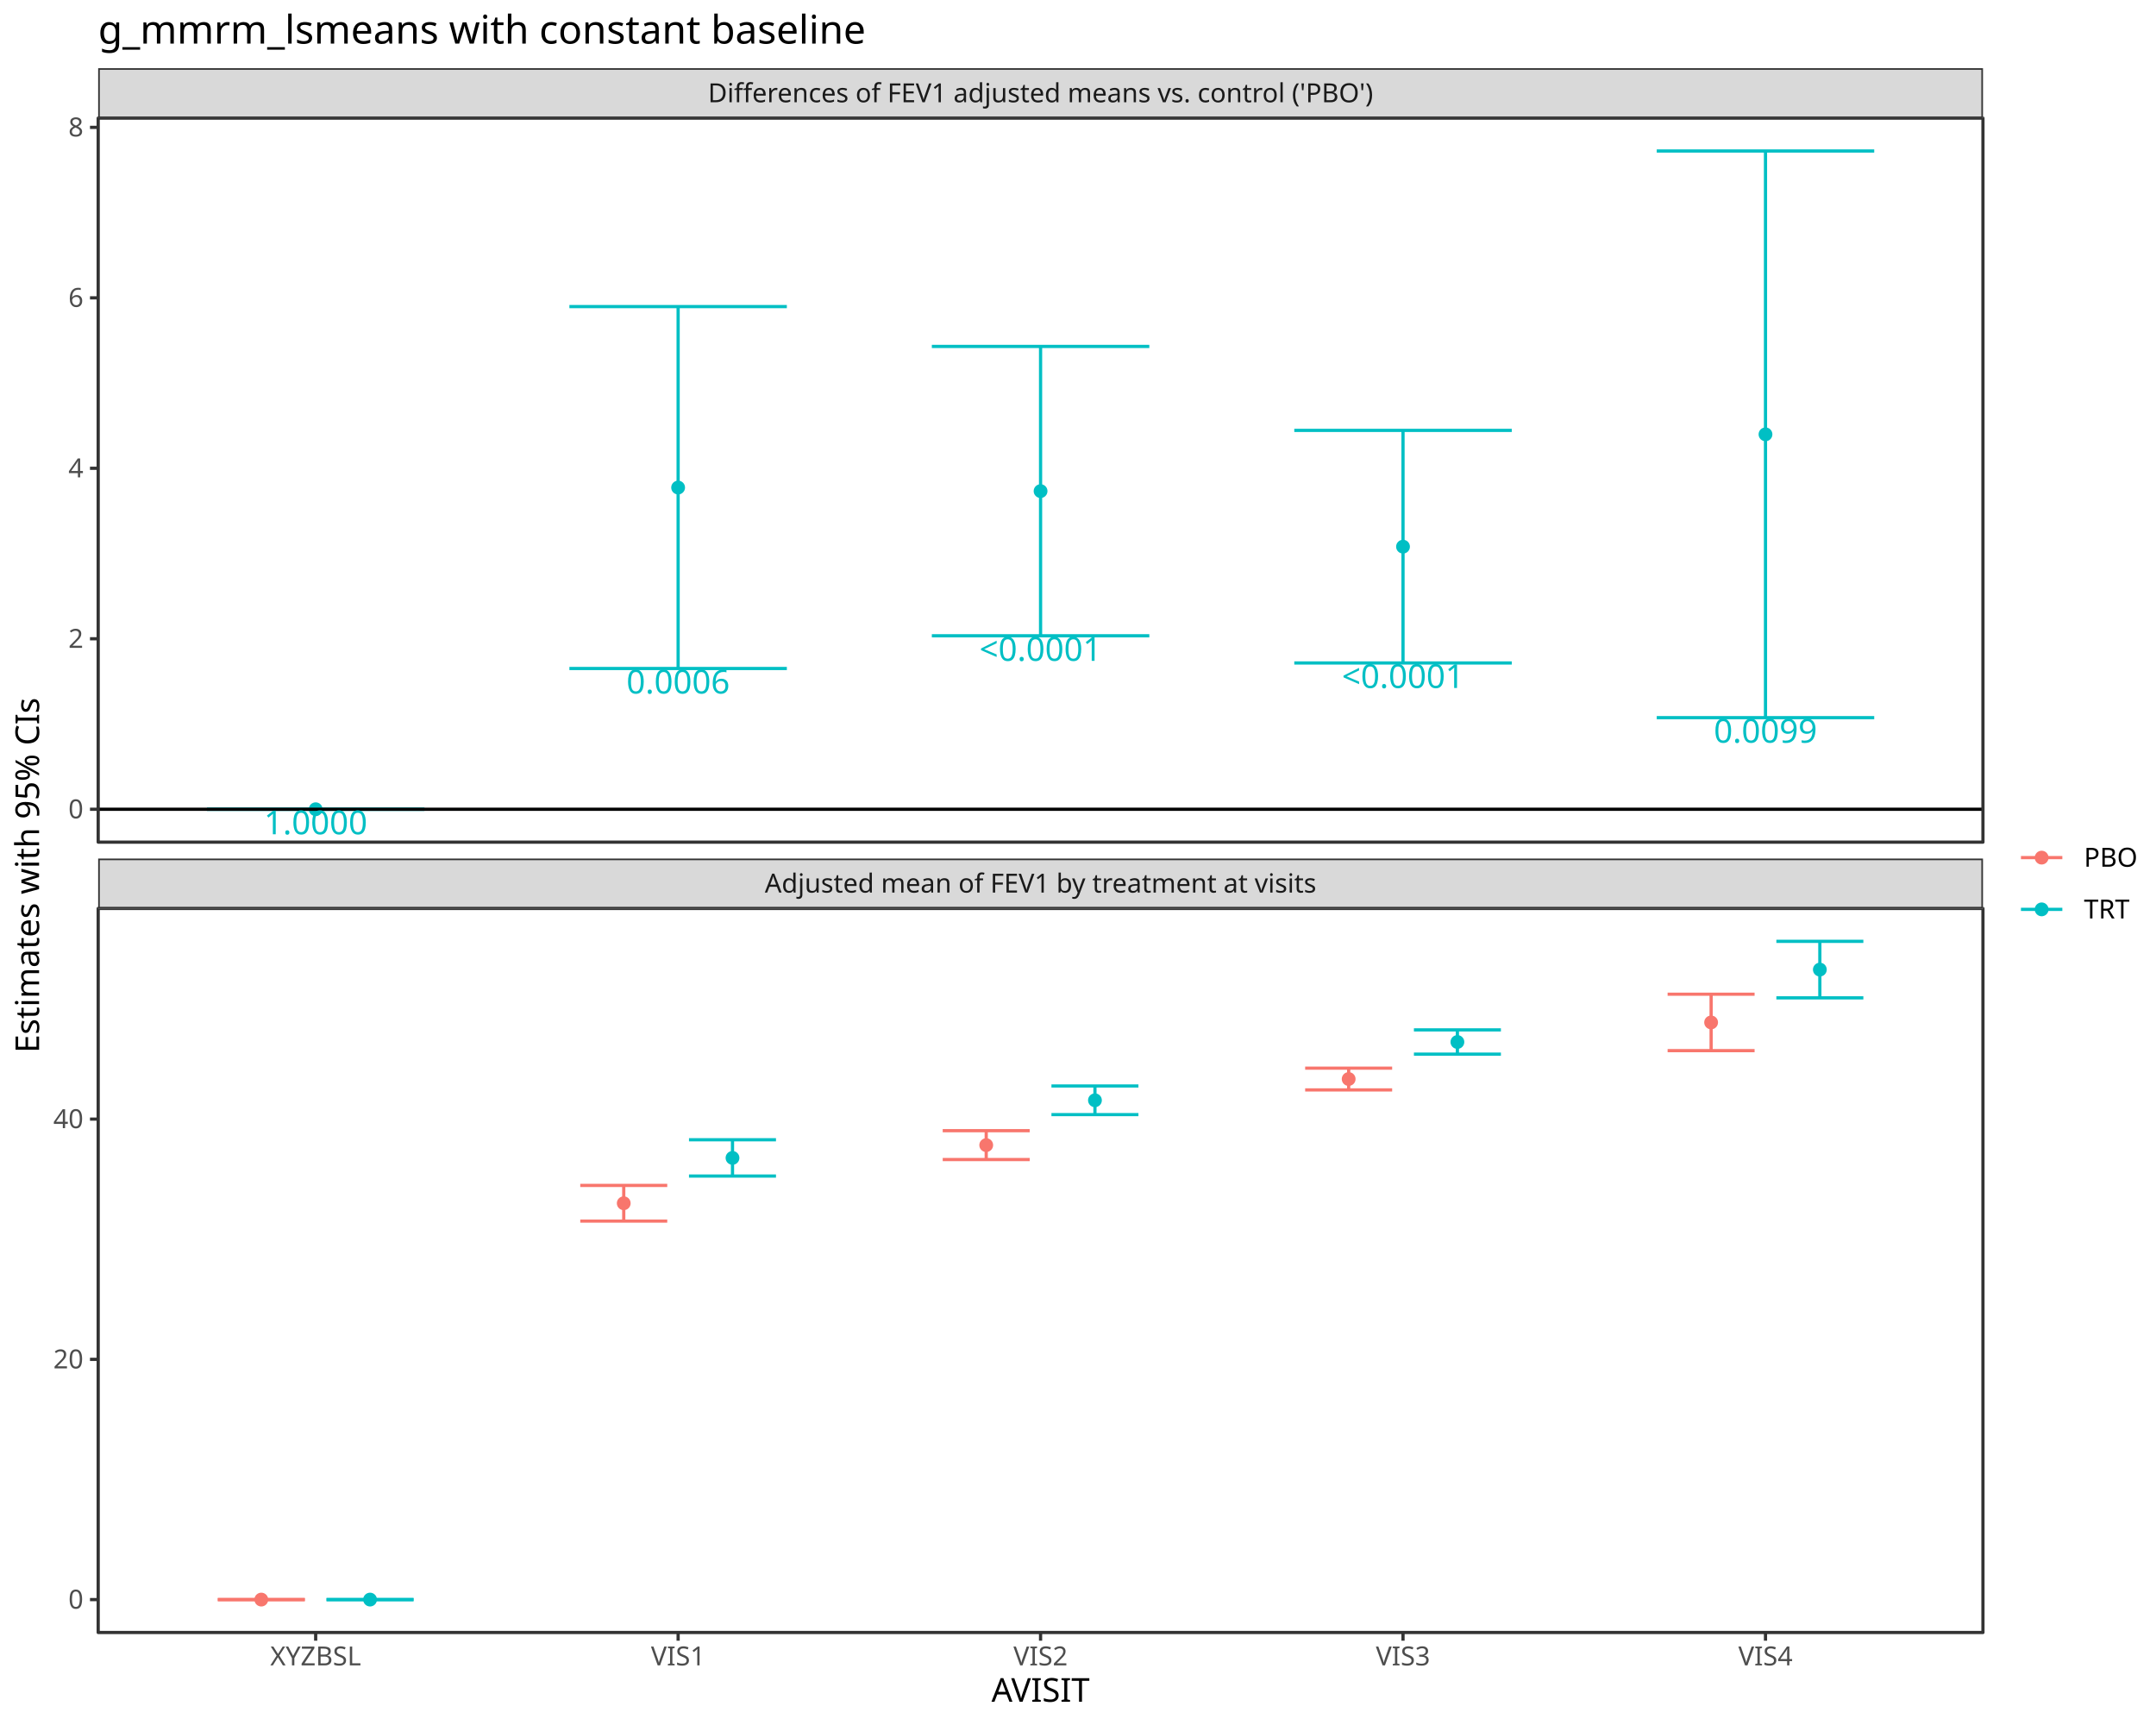
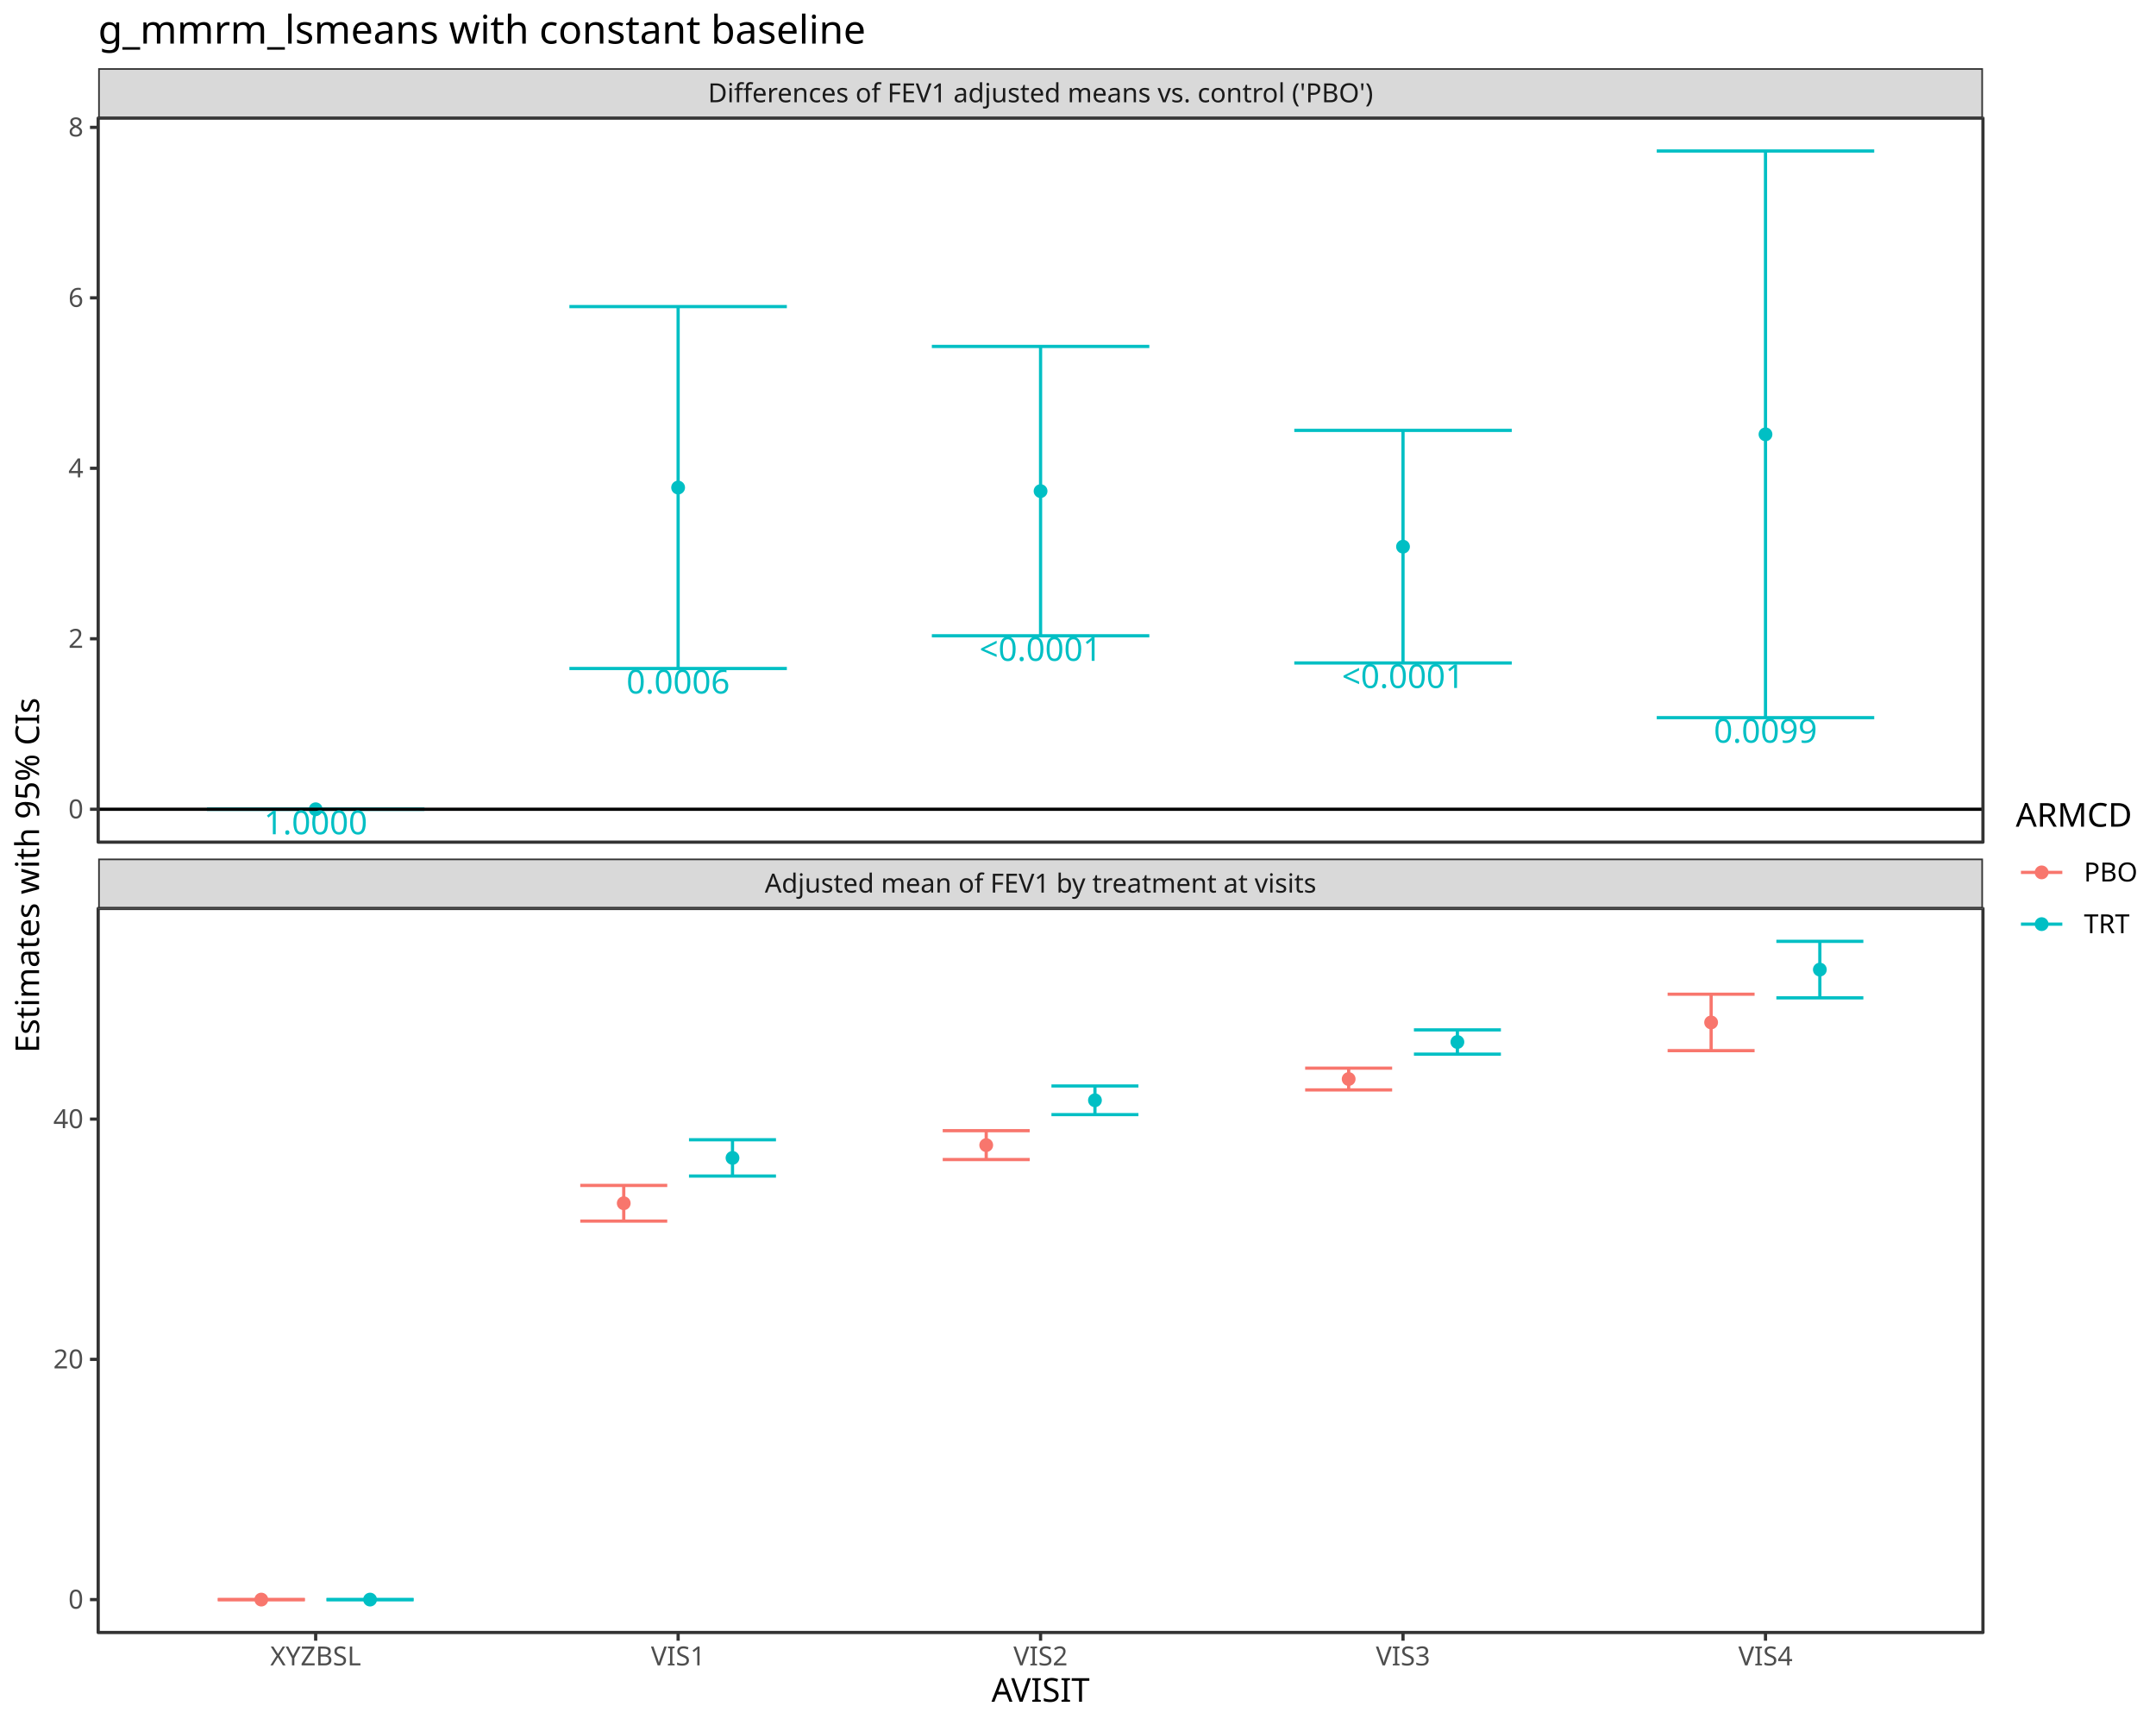
<svg xmlns="http://www.w3.org/2000/svg" class="svglite" data-engine-version="2.0" width="720.00pt" height="576.00pt" viewBox="0 0 720.00 576.00">
  <defs>
    <style type="text/css">
    .svglite line, .svglite polyline, .svglite polygon, .svglite path, .svglite rect, .svglite circle {
      fill: none;
      stroke: #000000;
      stroke-linecap: round;
      stroke-linejoin: round;
      stroke-miterlimit: 10.00;
    }
  </style>
  </defs>
  <rect width="100%" height="100%" style="stroke: none; fill: #FFFFFF;" />
  <defs>
    <clipPath id="cpMC4wMHw3MjAuMDB8MC4wMHw1NzYuMDA=">
      <rect x="0.00" y="0.00" width="720.00" height="576.00" />
    </clipPath>
  </defs>
  <g clip-path="url(#cpMC4wMHw3MjAuMDB8MC4wMHw1NzYuMDA=)">
    <rect x="0.00" y="0.00" width="720.00" height="576.00" style="stroke-width: 1.07; stroke: #FFFFFF; fill: #FFFFFF;" />
    <rect x="32.79" y="39.43" width="629.42" height="241.77" style="stroke-width: 1.07; stroke: none; fill: #FFFFFF;" />
    <polyline points="69.11,270.22 141.73,270.22 " style="stroke-width: 1.07; stroke: #00BFC4; stroke-linecap: butt;" />
    <polyline points="105.42,270.22 105.42,270.22 " style="stroke-width: 1.07; stroke: #00BFC4; stroke-linecap: butt;" />
    <polyline points="69.11,270.22 141.73,270.22 " style="stroke-width: 1.07; stroke: #00BFC4; stroke-linecap: butt;" />
    <polyline points="190.15,102.37 262.77,102.37 " style="stroke-width: 1.07; stroke: #00BFC4; stroke-linecap: butt;" />
    <polyline points="226.46,102.37 226.46,223.22 " style="stroke-width: 1.07; stroke: #00BFC4; stroke-linecap: butt;" />
    <polyline points="190.15,223.22 262.77,223.22 " style="stroke-width: 1.07; stroke: #00BFC4; stroke-linecap: butt;" />
    <polyline points="311.19,115.68 383.82,115.68 " style="stroke-width: 1.07; stroke: #00BFC4; stroke-linecap: butt;" />
    <polyline points="347.50,115.68 347.50,212.30 " style="stroke-width: 1.07; stroke: #00BFC4; stroke-linecap: butt;" />
    <polyline points="311.19,212.30 383.82,212.30 " style="stroke-width: 1.07; stroke: #00BFC4; stroke-linecap: butt;" />
    <polyline points="432.23,143.71 504.86,143.71 " style="stroke-width: 1.07; stroke: #00BFC4; stroke-linecap: butt;" />
    <polyline points="468.54,143.71 468.54,221.37 " style="stroke-width: 1.07; stroke: #00BFC4; stroke-linecap: butt;" />
    <polyline points="432.23,221.37 504.86,221.37 " style="stroke-width: 1.07; stroke: #00BFC4; stroke-linecap: butt;" />
    <polyline points="553.27,50.42 625.90,50.42 " style="stroke-width: 1.07; stroke: #00BFC4; stroke-linecap: butt;" />
    <polyline points="589.59,50.42 589.59,239.64 " style="stroke-width: 1.07; stroke: #00BFC4; stroke-linecap: butt;" />
    <polyline points="553.27,239.64 625.90,239.64 " style="stroke-width: 1.07; stroke: #00BFC4; stroke-linecap: butt;" />
    <circle cx="105.42" cy="270.22" r="1.95" style="stroke-width: 0.71; stroke: #00BFC4; fill: #00BFC4;" />
    <circle cx="226.46" cy="162.80" r="1.95" style="stroke-width: 0.71; stroke: #00BFC4; fill: #00BFC4;" />
    <circle cx="347.50" cy="163.99" r="1.95" style="stroke-width: 0.71; stroke: #00BFC4; fill: #00BFC4;" />
    <circle cx="468.54" cy="182.54" r="1.95" style="stroke-width: 0.71; stroke: #00BFC4; fill: #00BFC4;" />
    <circle cx="589.59" cy="145.03" r="1.95" style="stroke-width: 0.71; stroke: #00BFC4; fill: #00BFC4;" />
    <line x1="32.79" y1="270.22" x2="662.21" y2="270.22" style="stroke-width: 1.07; stroke-linecap: butt;" />
    <text x="105.42" y="278.58" text-anchor="middle" style="font-size: 11.04px; fill: #00BFC4; font-family: sans;" textLength="33.77px" lengthAdjust="spacingAndGlyphs">1.0000</text>
    <text x="226.46" y="231.58" text-anchor="middle" style="font-size: 11.04px; fill: #00BFC4; font-family: sans;" textLength="33.77px" lengthAdjust="spacingAndGlyphs">0.0006</text>
    <text x="347.50" y="220.66" text-anchor="middle" style="font-size: 11.04px; fill: #00BFC4; font-family: sans;" textLength="40.22px" lengthAdjust="spacingAndGlyphs">&lt;0.0001</text>
    <text x="468.54" y="229.73" text-anchor="middle" style="font-size: 11.04px; fill: #00BFC4; font-family: sans;" textLength="40.22px" lengthAdjust="spacingAndGlyphs">&lt;0.0001</text>
    <text x="589.59" y="247.99" text-anchor="middle" style="font-size: 11.04px; fill: #00BFC4; font-family: sans;" textLength="33.77px" lengthAdjust="spacingAndGlyphs">0.0099</text>
    <rect x="32.79" y="39.43" width="629.42" height="241.77" style="stroke-width: 1.07; stroke: #333333;" />
    <rect x="32.79" y="303.34" width="629.42" height="241.77" style="stroke-width: 1.07; stroke: none; fill: #FFFFFF;" />
    <polyline points="72.74,534.12 101.79,534.12 " style="stroke-width: 1.07; stroke: #F8766D; stroke-linecap: butt;" />
    <polyline points="87.26,534.12 87.26,534.12 " style="stroke-width: 1.07; stroke: #F8766D; stroke-linecap: butt;" />
    <polyline points="72.74,534.12 101.79,534.12 " style="stroke-width: 1.07; stroke: #F8766D; stroke-linecap: butt;" />
    <polyline points="109.05,534.12 138.10,534.12 " style="stroke-width: 1.07; stroke: #00BFC4; stroke-linecap: butt;" />
    <polyline points="123.58,534.12 123.58,534.12 " style="stroke-width: 1.07; stroke: #00BFC4; stroke-linecap: butt;" />
    <polyline points="109.05,534.12 138.10,534.12 " style="stroke-width: 1.07; stroke: #00BFC4; stroke-linecap: butt;" />
    <polyline points="193.78,395.83 222.83,395.83 " style="stroke-width: 1.07; stroke: #F8766D; stroke-linecap: butt;" />
    <polyline points="208.30,395.83 208.30,407.74 " style="stroke-width: 1.07; stroke: #F8766D; stroke-linecap: butt;" />
    <polyline points="193.78,407.74 222.83,407.74 " style="stroke-width: 1.07; stroke: #F8766D; stroke-linecap: butt;" />
    <polyline points="230.09,380.59 259.14,380.59 " style="stroke-width: 1.07; stroke: #00BFC4; stroke-linecap: butt;" />
    <polyline points="244.62,380.59 244.62,392.70 " style="stroke-width: 1.07; stroke: #00BFC4; stroke-linecap: butt;" />
    <polyline points="230.09,392.70 259.14,392.70 " style="stroke-width: 1.07; stroke: #00BFC4; stroke-linecap: butt;" />
    <polyline points="314.82,377.55 343.87,377.55 " style="stroke-width: 1.07; stroke: #F8766D; stroke-linecap: butt;" />
    <polyline points="329.35,377.55 329.35,387.19 " style="stroke-width: 1.07; stroke: #F8766D; stroke-linecap: butt;" />
    <polyline points="314.82,387.19 343.87,387.19 " style="stroke-width: 1.07; stroke: #F8766D; stroke-linecap: butt;" />
    <polyline points="351.13,362.62 380.18,362.62 " style="stroke-width: 1.07; stroke: #00BFC4; stroke-linecap: butt;" />
    <polyline points="365.66,362.62 365.66,372.18 " style="stroke-width: 1.07; stroke: #00BFC4; stroke-linecap: butt;" />
    <polyline points="351.13,372.18 380.18,372.18 " style="stroke-width: 1.07; stroke: #00BFC4; stroke-linecap: butt;" />
    <polyline points="435.86,356.67 464.91,356.67 " style="stroke-width: 1.07; stroke: #F8766D; stroke-linecap: butt;" />
    <polyline points="450.39,356.67 450.39,363.93 " style="stroke-width: 1.07; stroke: #F8766D; stroke-linecap: butt;" />
    <polyline points="435.86,363.93 464.91,363.93 " style="stroke-width: 1.07; stroke: #F8766D; stroke-linecap: butt;" />
    <polyline points="472.18,343.89 501.23,343.89 " style="stroke-width: 1.07; stroke: #00BFC4; stroke-linecap: butt;" />
    <polyline points="486.70,343.89 486.70,351.99 " style="stroke-width: 1.07; stroke: #00BFC4; stroke-linecap: butt;" />
    <polyline points="472.18,351.99 501.23,351.99 " style="stroke-width: 1.07; stroke: #00BFC4; stroke-linecap: butt;" />
    <polyline points="556.90,331.98 585.95,331.98 " style="stroke-width: 1.07; stroke: #F8766D; stroke-linecap: butt;" />
    <polyline points="571.43,331.98 571.43,350.82 " style="stroke-width: 1.07; stroke: #F8766D; stroke-linecap: butt;" />
    <polyline points="556.90,350.82 585.95,350.82 " style="stroke-width: 1.07; stroke: #F8766D; stroke-linecap: butt;" />
    <polyline points="593.22,314.33 622.27,314.33 " style="stroke-width: 1.07; stroke: #00BFC4; stroke-linecap: butt;" />
    <polyline points="607.74,314.33 607.74,333.19 " style="stroke-width: 1.07; stroke: #00BFC4; stroke-linecap: butt;" />
    <polyline points="593.22,333.19 622.27,333.19 " style="stroke-width: 1.07; stroke: #00BFC4; stroke-linecap: butt;" />
    <circle cx="87.26" cy="534.12" r="1.95" style="stroke-width: 0.71; stroke: #F8766D; fill: #F8766D;" />
    <circle cx="123.58" cy="534.12" r="1.95" style="stroke-width: 0.71; stroke: #00BFC4; fill: #00BFC4;" />
    <circle cx="208.30" cy="401.78" r="1.95" style="stroke-width: 0.71; stroke: #F8766D; fill: #F8766D;" />
    <circle cx="244.62" cy="386.64" r="1.95" style="stroke-width: 0.71; stroke: #00BFC4; fill: #00BFC4;" />
    <circle cx="329.35" cy="382.37" r="1.95" style="stroke-width: 0.71; stroke: #F8766D; fill: #F8766D;" />
    <circle cx="365.66" cy="367.40" r="1.95" style="stroke-width: 0.71; stroke: #00BFC4; fill: #00BFC4;" />
    <circle cx="450.39" cy="360.30" r="1.95" style="stroke-width: 0.71; stroke: #F8766D; fill: #F8766D;" />
    <circle cx="486.70" cy="347.94" r="1.95" style="stroke-width: 0.71; stroke: #00BFC4; fill: #00BFC4;" />
    <circle cx="571.43" cy="341.40" r="1.95" style="stroke-width: 0.71; stroke: #F8766D; fill: #F8766D;" />
    <circle cx="607.74" cy="323.76" r="1.95" style="stroke-width: 0.71; stroke: #00BFC4; fill: #00BFC4;" />
    <rect x="32.79" y="303.34" width="629.42" height="241.77" style="stroke-width: 1.07; stroke: #333333;" />
  </g>
  <defs>
    <clipPath id="cpMzIuNzl8NjYyLjIxfDI4Ni42OXwzMDMuMzQ=">
      <rect x="32.79" y="286.69" width="629.42" height="16.65" />
    </clipPath>
  </defs>
  <g clip-path="url(#cpMzIuNzl8NjYyLjIxfDI4Ni42OXwzMDMuMzQ=)">
    <rect x="32.79" y="286.69" width="629.42" height="16.65" style="stroke-width: 1.07; stroke: #333333; fill: #D9D9D9;" />
    <text x="347.50" y="298.04" text-anchor="middle" style="font-size: 8.80px; fill: #1A1A1A; font-family: sans;" textLength="176.11px" lengthAdjust="spacingAndGlyphs">Adjusted mean of FEV1 by treatment at visits</text>
  </g>
  <g clip-path="url(#cpMC4wMHw3MjAuMDB8MC4wMHw1NzYuMDA=)">
</g>
  <defs>
    <clipPath id="cpMzIuNzl8NjYyLjIxfDIyLjc4fDM5LjQz">
      <rect x="32.79" y="22.78" width="629.42" height="16.65" />
    </clipPath>
  </defs>
  <g clip-path="url(#cpMzIuNzl8NjYyLjIxfDIyLjc4fDM5LjQz)">
    <rect x="32.79" y="22.78" width="629.42" height="16.65" style="stroke-width: 1.07; stroke: #333333; fill: #D9D9D9;" />
    <text x="347.50" y="34.14" text-anchor="middle" style="font-size: 8.80px; fill: #1A1A1A; font-family: sans;" textLength="216.15px" lengthAdjust="spacingAndGlyphs">Differences of FEV1 adjusted means vs. control ('PBO')</text>
  </g>
  <g clip-path="url(#cpMC4wMHw3MjAuMDB8MC4wMHw1NzYuMDA=)">
    <polyline points="105.42,547.85 105.42,545.11 " style="stroke-width: 1.07; stroke: #333333; stroke-linecap: butt;" />
    <polyline points="226.46,547.85 226.46,545.11 " style="stroke-width: 1.07; stroke: #333333; stroke-linecap: butt;" />
    <polyline points="347.50,547.85 347.50,545.11 " style="stroke-width: 1.07; stroke: #333333; stroke-linecap: butt;" />
    <polyline points="468.54,547.85 468.54,545.11 " style="stroke-width: 1.07; stroke: #333333; stroke-linecap: butt;" />
    <polyline points="589.59,547.85 589.59,545.11 " style="stroke-width: 1.07; stroke: #333333; stroke-linecap: butt;" />
    <text x="105.42" y="556.10" text-anchor="middle" style="font-size: 8.80px; fill: #4D4D4D; font-family: sans;" textLength="33.76px" lengthAdjust="spacingAndGlyphs">XYZBSL</text>
    <text x="226.46" y="556.10" text-anchor="middle" style="font-size: 8.80px; fill: #4D4D4D; font-family: sans;" textLength="19.08px" lengthAdjust="spacingAndGlyphs">VIS1</text>
    <text x="347.50" y="556.10" text-anchor="middle" style="font-size: 8.80px; fill: #4D4D4D; font-family: sans;" textLength="19.08px" lengthAdjust="spacingAndGlyphs">VIS2</text>
    <text x="468.54" y="556.10" text-anchor="middle" style="font-size: 8.80px; fill: #4D4D4D; font-family: sans;" textLength="19.08px" lengthAdjust="spacingAndGlyphs">VIS3</text>
    <text x="589.59" y="556.10" text-anchor="middle" style="font-size: 8.80px; fill: #4D4D4D; font-family: sans;" textLength="19.08px" lengthAdjust="spacingAndGlyphs">VIS4</text>
    <text x="27.86" y="273.25" text-anchor="end" style="font-size: 8.80px; fill: #4D4D4D; font-family: sans;" textLength="4.89px" lengthAdjust="spacingAndGlyphs">0</text>
    <text x="27.86" y="216.32" text-anchor="end" style="font-size: 8.80px; fill: #4D4D4D; font-family: sans;" textLength="4.89px" lengthAdjust="spacingAndGlyphs">2</text>
    <text x="27.86" y="159.40" text-anchor="end" style="font-size: 8.80px; fill: #4D4D4D; font-family: sans;" textLength="4.89px" lengthAdjust="spacingAndGlyphs">4</text>
    <text x="27.86" y="102.47" text-anchor="end" style="font-size: 8.80px; fill: #4D4D4D; font-family: sans;" textLength="4.89px" lengthAdjust="spacingAndGlyphs">6</text>
    <text x="27.86" y="45.55" text-anchor="end" style="font-size: 8.80px; fill: #4D4D4D; font-family: sans;" textLength="4.89px" lengthAdjust="spacingAndGlyphs">8</text>
    <polyline points="30.05,270.22 32.79,270.22 " style="stroke-width: 1.07; stroke: #333333; stroke-linecap: butt;" />
    <polyline points="30.05,213.29 32.79,213.29 " style="stroke-width: 1.07; stroke: #333333; stroke-linecap: butt;" />
    <polyline points="30.05,156.37 32.79,156.37 " style="stroke-width: 1.07; stroke: #333333; stroke-linecap: butt;" />
    <polyline points="30.05,99.45 32.79,99.45 " style="stroke-width: 1.07; stroke: #333333; stroke-linecap: butt;" />
    <polyline points="30.05,42.52 32.79,42.52 " style="stroke-width: 1.07; stroke: #333333; stroke-linecap: butt;" />
    <text x="27.86" y="537.15" text-anchor="end" style="font-size: 8.80px; fill: #4D4D4D; font-family: sans;" textLength="4.89px" lengthAdjust="spacingAndGlyphs">0</text>
    <text x="27.86" y="456.93" text-anchor="end" style="font-size: 8.80px; fill: #4D4D4D; font-family: sans;" textLength="9.79px" lengthAdjust="spacingAndGlyphs">20</text>
    <text x="27.86" y="376.70" text-anchor="end" style="font-size: 8.80px; fill: #4D4D4D; font-family: sans;" textLength="9.79px" lengthAdjust="spacingAndGlyphs">40</text>
    <polyline points="30.05,534.12 32.79,534.12 " style="stroke-width: 1.07; stroke: #333333; stroke-linecap: butt;" />
    <polyline points="30.05,453.90 32.79,453.90 " style="stroke-width: 1.07; stroke: #333333; stroke-linecap: butt;" />
    <polyline points="30.05,373.68 32.79,373.68 " style="stroke-width: 1.07; stroke: #333333; stroke-linecap: butt;" />
    <text x="347.50" y="568.24" text-anchor="middle" style="font-size: 11.00px; font-family: sans;" textLength="34.85px" lengthAdjust="spacingAndGlyphs">AVISIT</text>
    <text transform="translate(13.05,292.27) rotate(-90)" text-anchor="middle" style="font-size: 11.00px; font-family: sans;" textLength="115.56px" lengthAdjust="spacingAndGlyphs">Estimates with 95% CIs</text>
-     <rect x="673.17" y="272.25" width="41.35" height="40.04" style="stroke-width: 1.07; stroke: none; fill: #FFFFFF;" />
-     <rect x="673.17" y="277.73" width="17.28" height="17.28" style="stroke-width: 1.07; stroke: none; fill: #FFFFFF;" />
-     <line x1="674.90" y1="286.37" x2="688.72" y2="286.37" style="stroke-width: 1.07; stroke: #F8766D; stroke-linecap: butt;" />
-     <circle cx="681.81" cy="286.37" r="1.95" style="stroke-width: 0.71; stroke: #F8766D; fill: #F8766D;" />
-     <rect x="673.17" y="295.01" width="17.28" height="17.28" style="stroke-width: 1.07; stroke: none; fill: #FFFFFF;" />
-     <line x1="674.90" y1="303.65" x2="688.72" y2="303.65" style="stroke-width: 1.07; stroke: #00BFC4; stroke-linecap: butt;" />
-     <circle cx="681.81" cy="303.65" r="1.95" style="stroke-width: 0.71; stroke: #00BFC4; fill: #00BFC4;" />
-     <text x="695.93" y="289.40" style="font-size: 8.80px; font-family: sans;" textLength="18.59px" lengthAdjust="spacingAndGlyphs">PBO</text>
-     <text x="695.93" y="306.68" style="font-size: 8.80px; font-family: sans;" textLength="17.11px" lengthAdjust="spacingAndGlyphs">TRT</text>
+     <rect x="673.17" y="267.33" width="41.35" height="49.89" style="stroke-width: 1.07; stroke: none; fill: #FFFFFF;" />
+     <text x="673.17" y="276.04" style="font-size: 11.00px; font-family: sans;" textLength="40.35px" lengthAdjust="spacingAndGlyphs">ARMCD</text>
+     <rect x="673.17" y="282.66" width="17.28" height="17.28" style="stroke-width: 1.07; stroke: none; fill: #FFFFFF;" />
+     <line x1="674.90" y1="291.30" x2="688.72" y2="291.30" style="stroke-width: 1.07; stroke: #F8766D; stroke-linecap: butt;" />
+     <circle cx="681.81" cy="291.30" r="1.95" style="stroke-width: 0.71; stroke: #F8766D; fill: #F8766D;" />
+     <rect x="673.17" y="299.94" width="17.28" height="17.28" style="stroke-width: 1.07; stroke: none; fill: #FFFFFF;" />
+     <line x1="674.90" y1="308.58" x2="688.72" y2="308.58" style="stroke-width: 1.07; stroke: #00BFC4; stroke-linecap: butt;" />
+     <circle cx="681.81" cy="308.58" r="1.95" style="stroke-width: 0.71; stroke: #00BFC4; fill: #00BFC4;" />
+     <text x="695.93" y="294.33" style="font-size: 8.80px; font-family: sans;" textLength="18.59px" lengthAdjust="spacingAndGlyphs">PBO</text>
+     <text x="695.93" y="311.61" style="font-size: 8.80px; font-family: sans;" textLength="17.11px" lengthAdjust="spacingAndGlyphs">TRT</text>
    <text x="32.79" y="14.56" style="font-size: 13.20px; font-family: sans;" textLength="242.15px" lengthAdjust="spacingAndGlyphs">g_mmrm_lsmeans with constant baseline</text>
  </g>
</svg>
